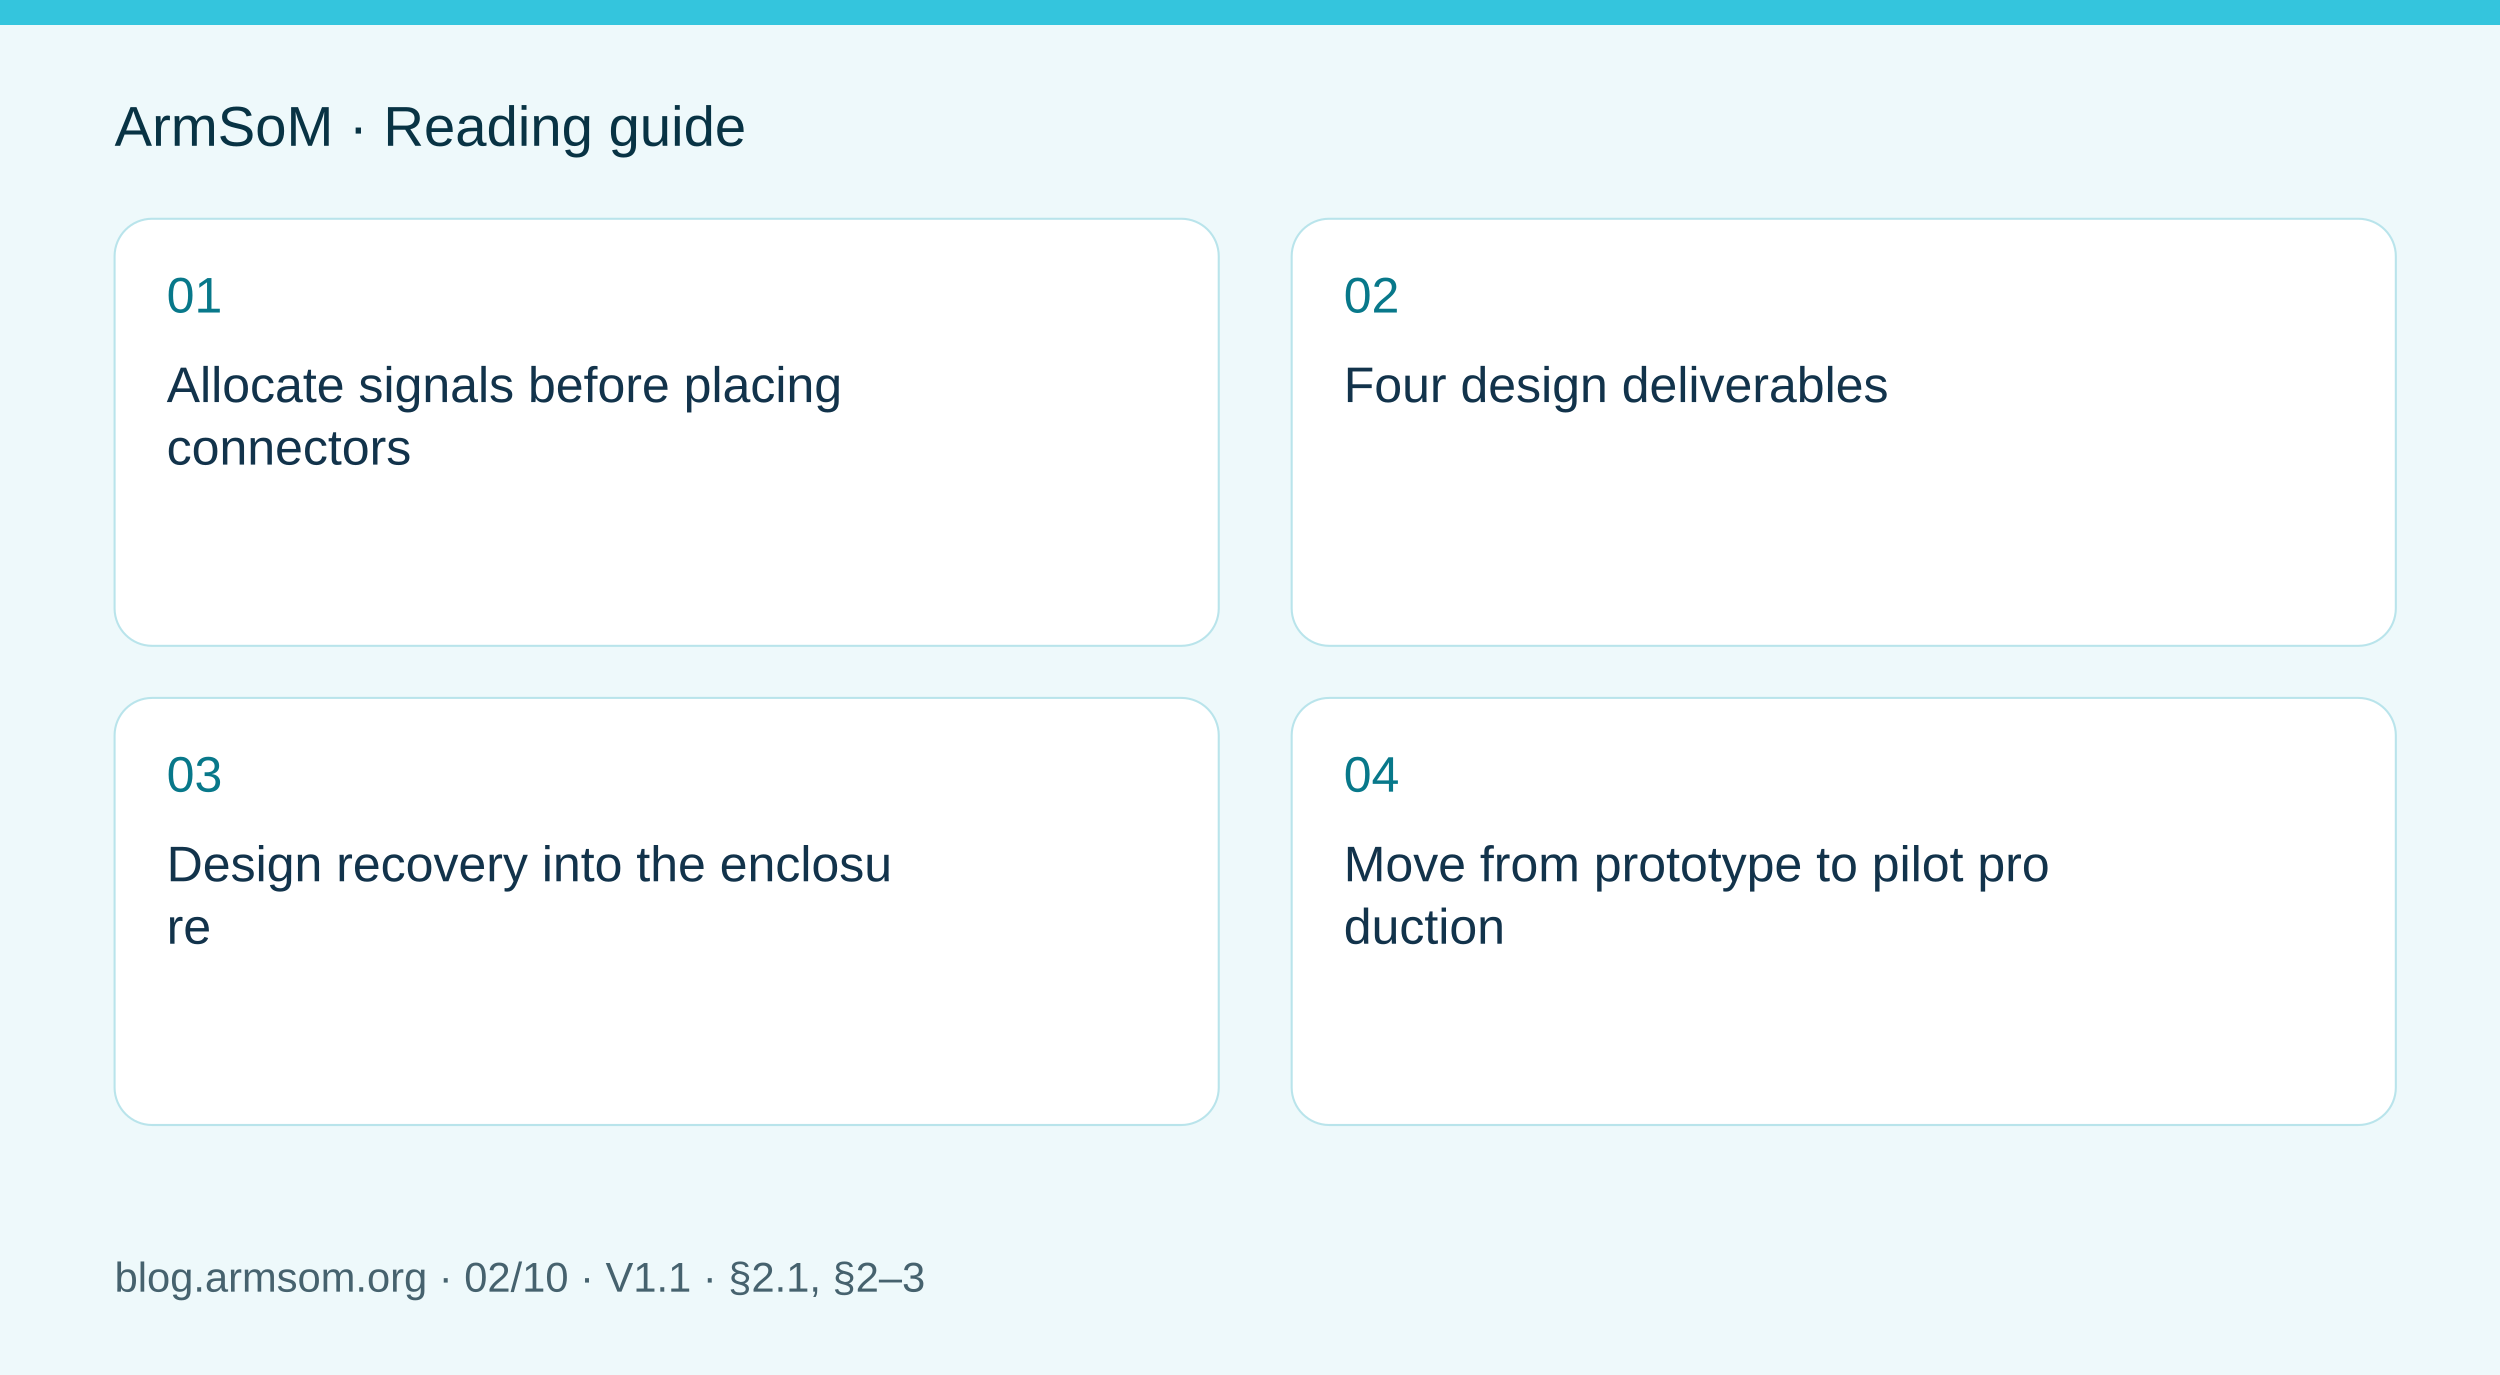
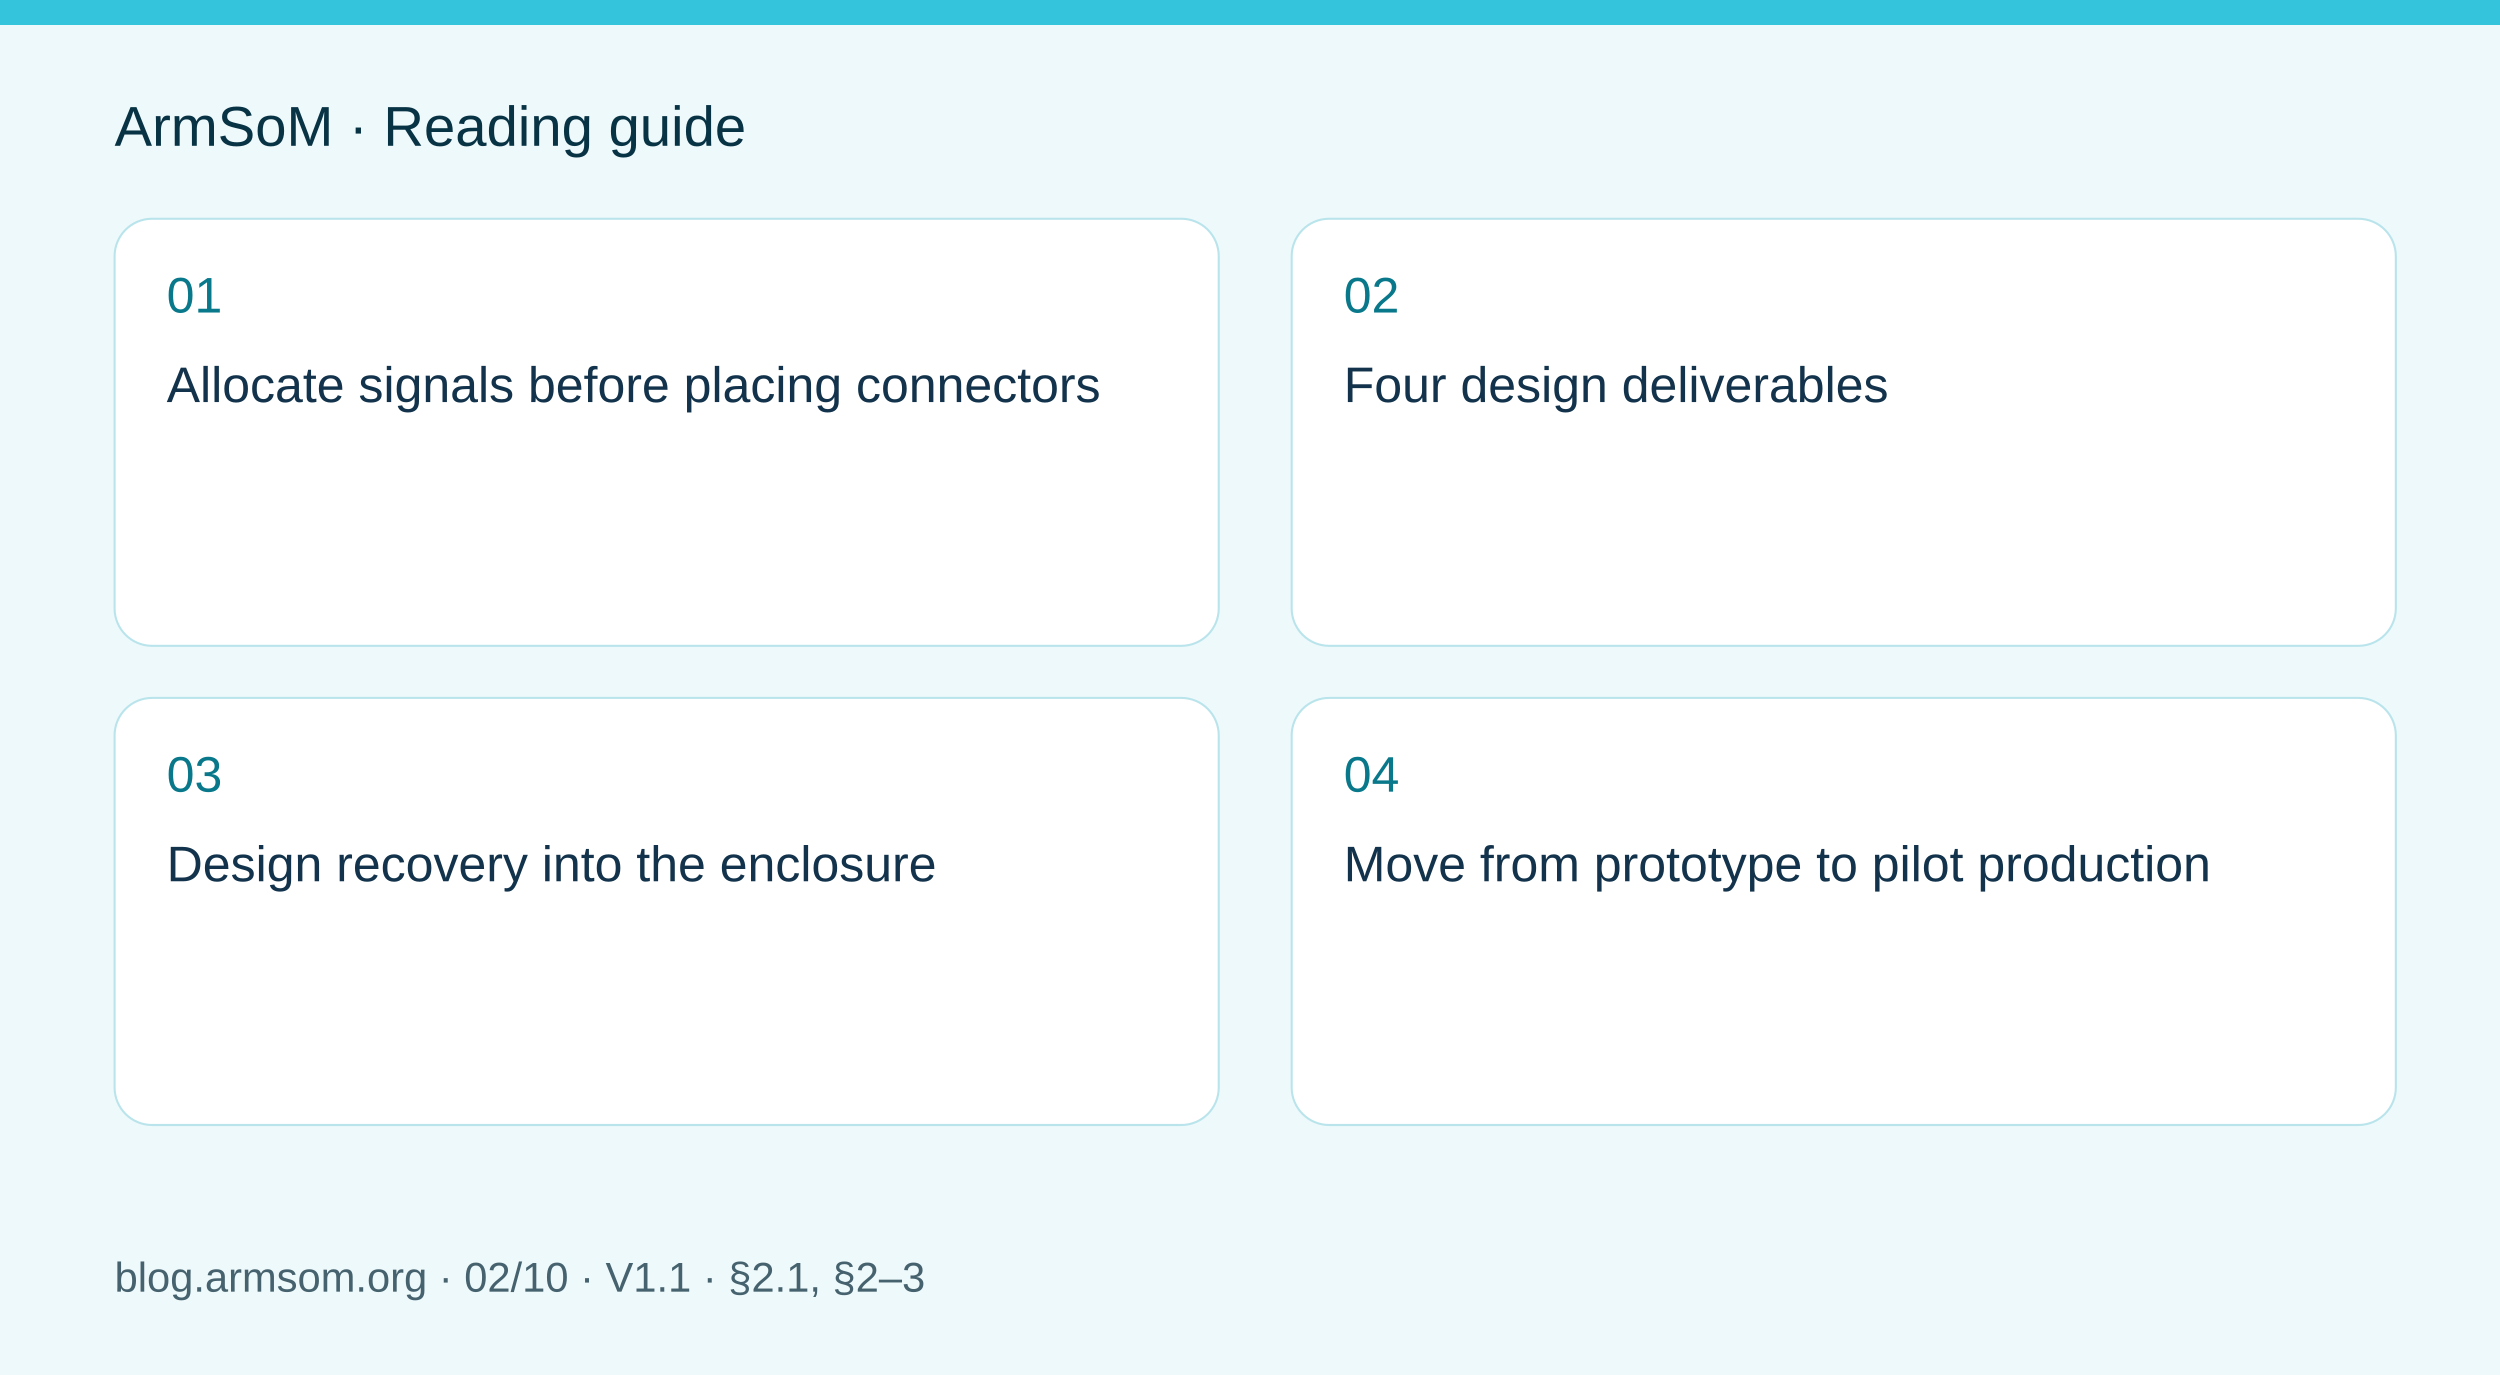
<svg xmlns="http://www.w3.org/2000/svg" width="1200" height="660" viewBox="0 0 1200 660" role="img">
  <rect width="1200" height="660" fill="#eef9fb" />
  <rect width="1200" height="12" fill="#34C5DD" />
  <text x="55" y="70" fill="#083344" font-family="Arial,Microsoft YaHei,sans-serif" font-size="27">ArmSoM · Reading guide</text>
  <rect x="55" y="105" width="530" height="205" rx="18" fill="white" stroke="#b9e4eb" />
  <text x="80" y="150" fill="#08788a" font-family="Arial" font-size="24">01</text>
-   <text x="80" y="193" fill="#12334b" font-family="Arial,Microsoft YaHei,sans-serif" font-size="24">Allocate signals before placing </text>
-   <text x="80" y="223" fill="#12334b" font-family="Arial,Microsoft YaHei,sans-serif" font-size="24">connectors</text>
+   <text x="80" y="193" fill="#12334b" font-family="Arial,Microsoft YaHei,sans-serif" font-size="24">Allocate signals before placing connectors</text>
  <rect x="620" y="105" width="530" height="205" rx="18" fill="white" stroke="#b9e4eb" />
  <text x="645" y="150" fill="#08788a" font-family="Arial" font-size="24">02</text>
  <text x="645" y="193" fill="#12334b" font-family="Arial,Microsoft YaHei,sans-serif" font-size="24">Four design deliverables</text>
  <rect x="55" y="335" width="530" height="205" rx="18" fill="white" stroke="#b9e4eb" />
  <text x="80" y="380" fill="#08788a" font-family="Arial" font-size="24">03</text>
-   <text x="80" y="423" fill="#12334b" font-family="Arial,Microsoft YaHei,sans-serif" font-size="24">Design recovery into the enclosu</text>
-   <text x="80" y="453" fill="#12334b" font-family="Arial,Microsoft YaHei,sans-serif" font-size="24">re</text>
+   <text x="80" y="423" fill="#12334b" font-family="Arial,Microsoft YaHei,sans-serif" font-size="24">Design recovery into the enclosure</text>
  <rect x="620" y="335" width="530" height="205" rx="18" fill="white" stroke="#b9e4eb" />
  <text x="645" y="380" fill="#08788a" font-family="Arial" font-size="24">04</text>
-   <text x="645" y="423" fill="#12334b" font-family="Arial,Microsoft YaHei,sans-serif" font-size="24">Move from prototype to pilot pro</text>
-   <text x="645" y="453" fill="#12334b" font-family="Arial,Microsoft YaHei,sans-serif" font-size="24">duction</text>
+   <text x="645" y="423" fill="#12334b" font-family="Arial,Microsoft YaHei,sans-serif" font-size="24">Move from prototype to pilot production</text>
  <text x="55" y="620" fill="#46626e" font-family="Arial" font-size="20">blog.armsom.org · 02/10 · V1.1 · §2.1, §2–3</text>
</svg>
